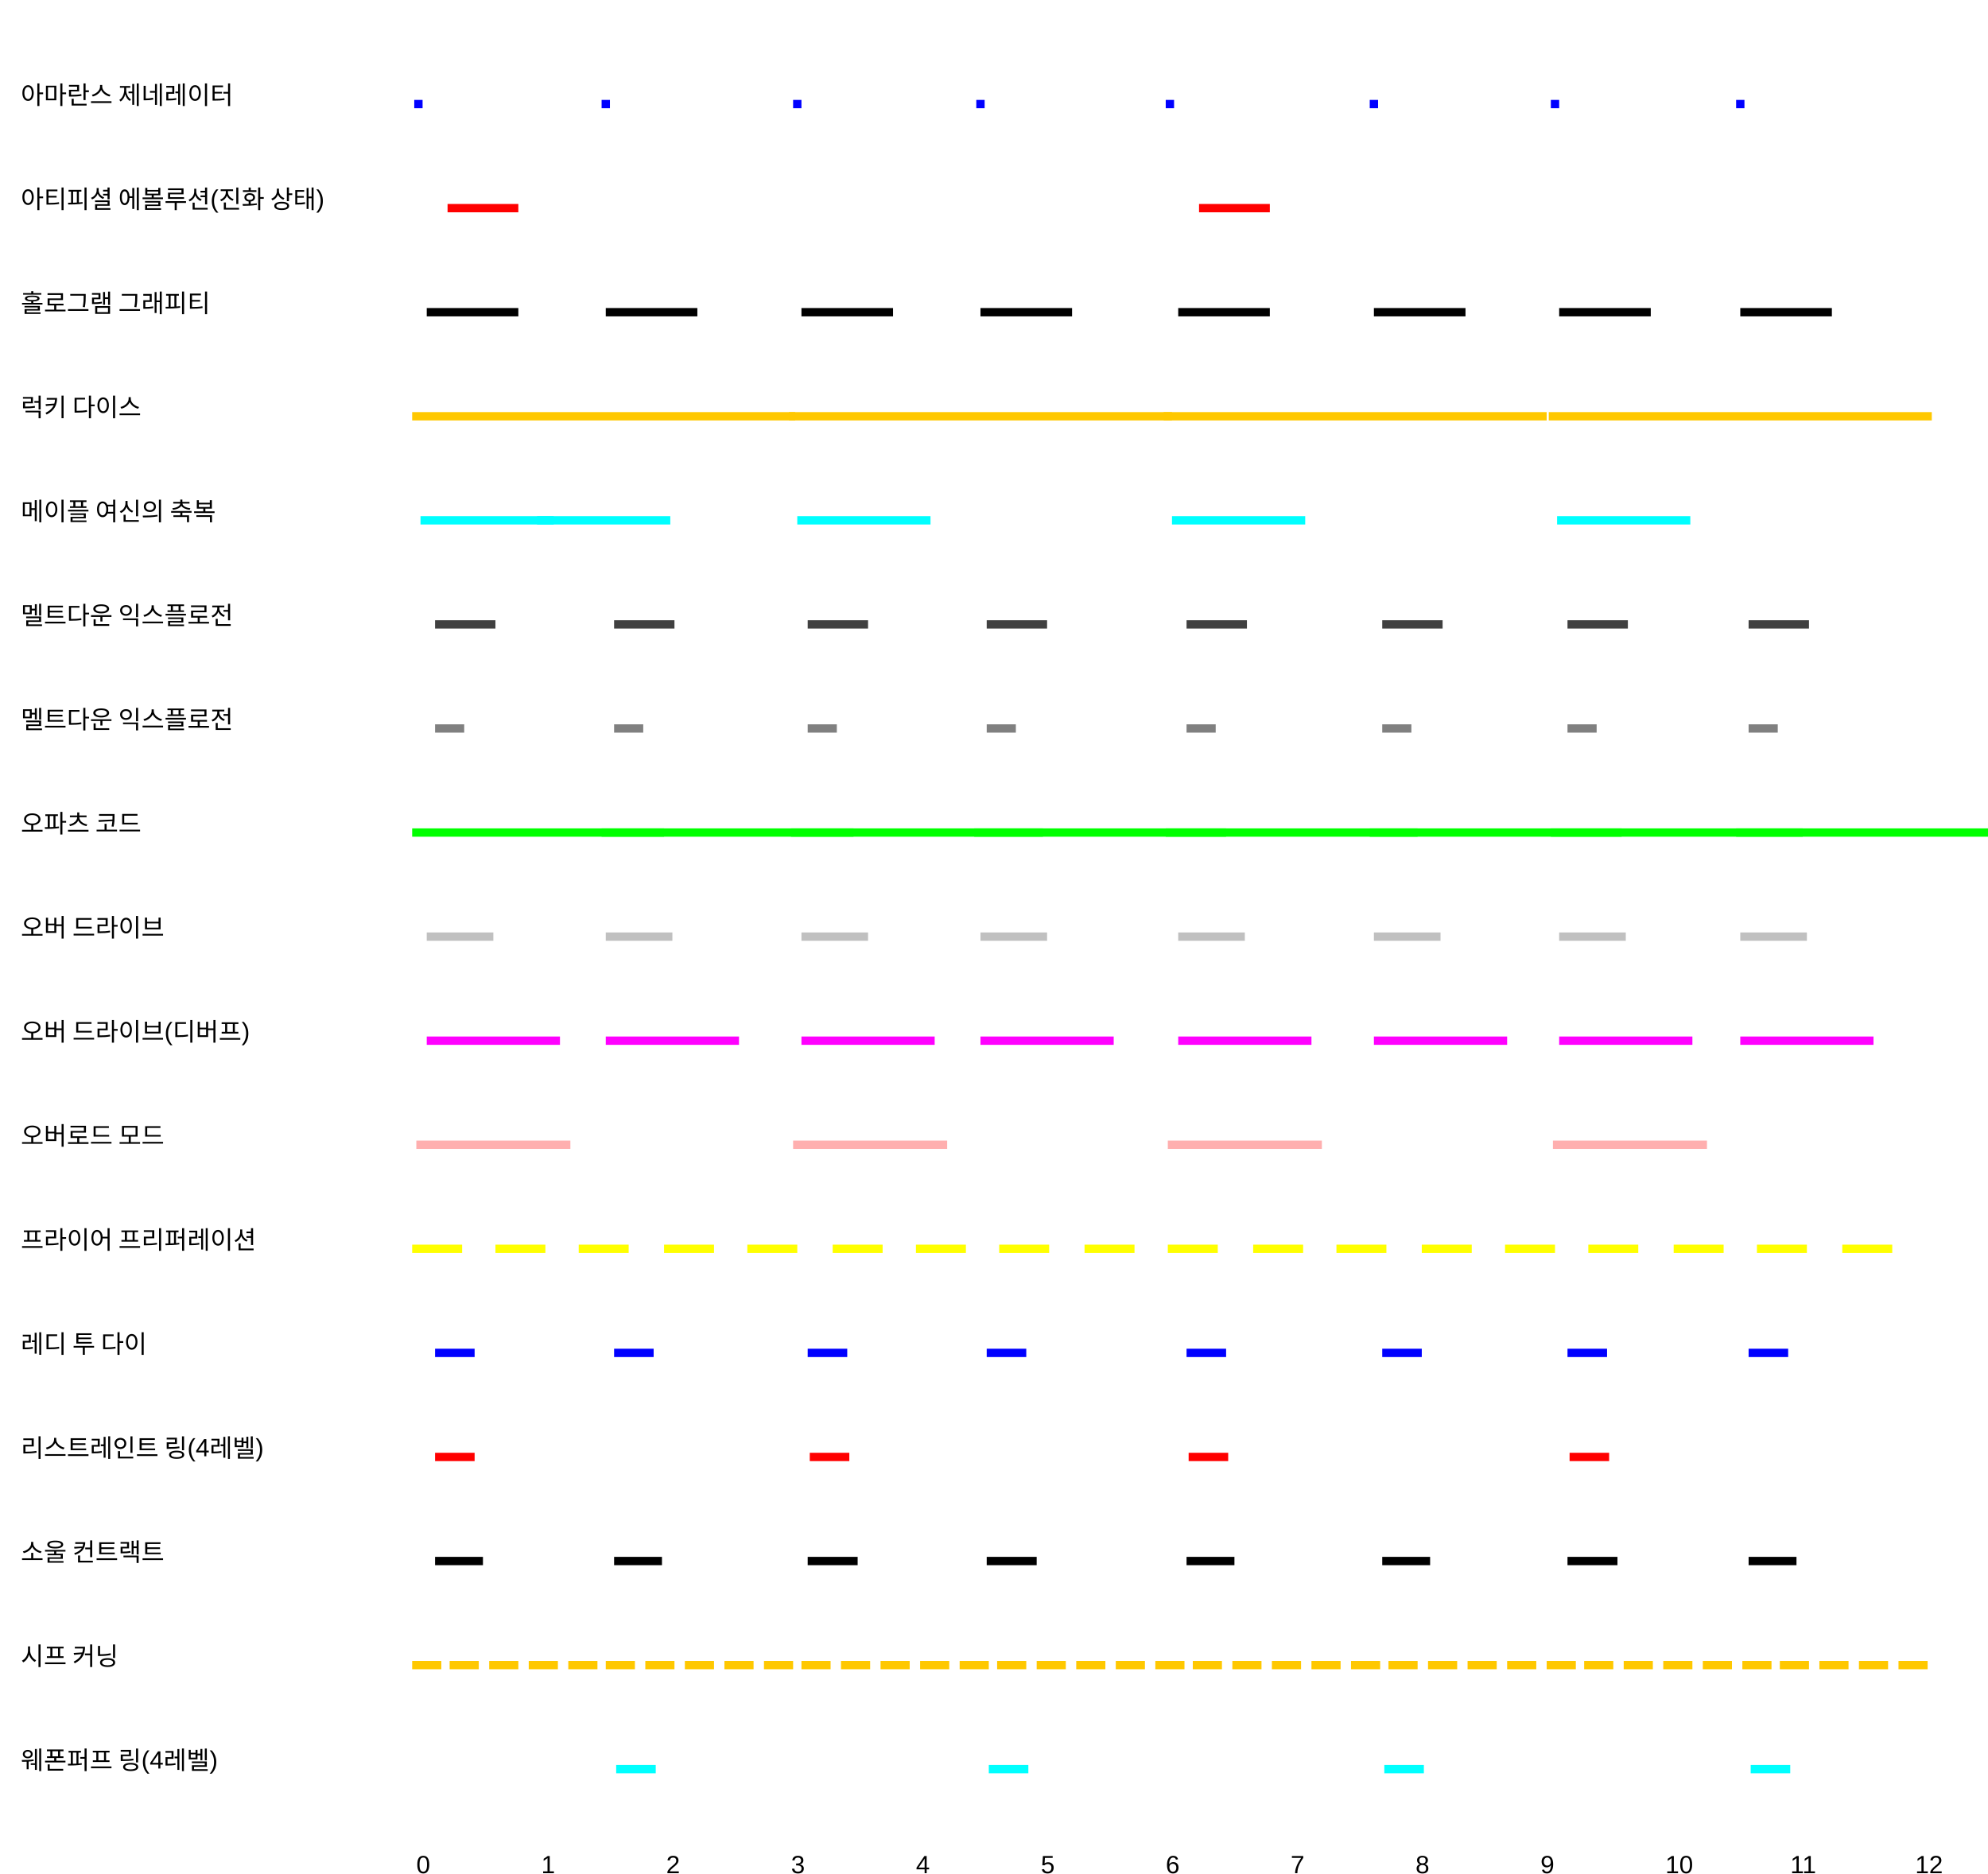
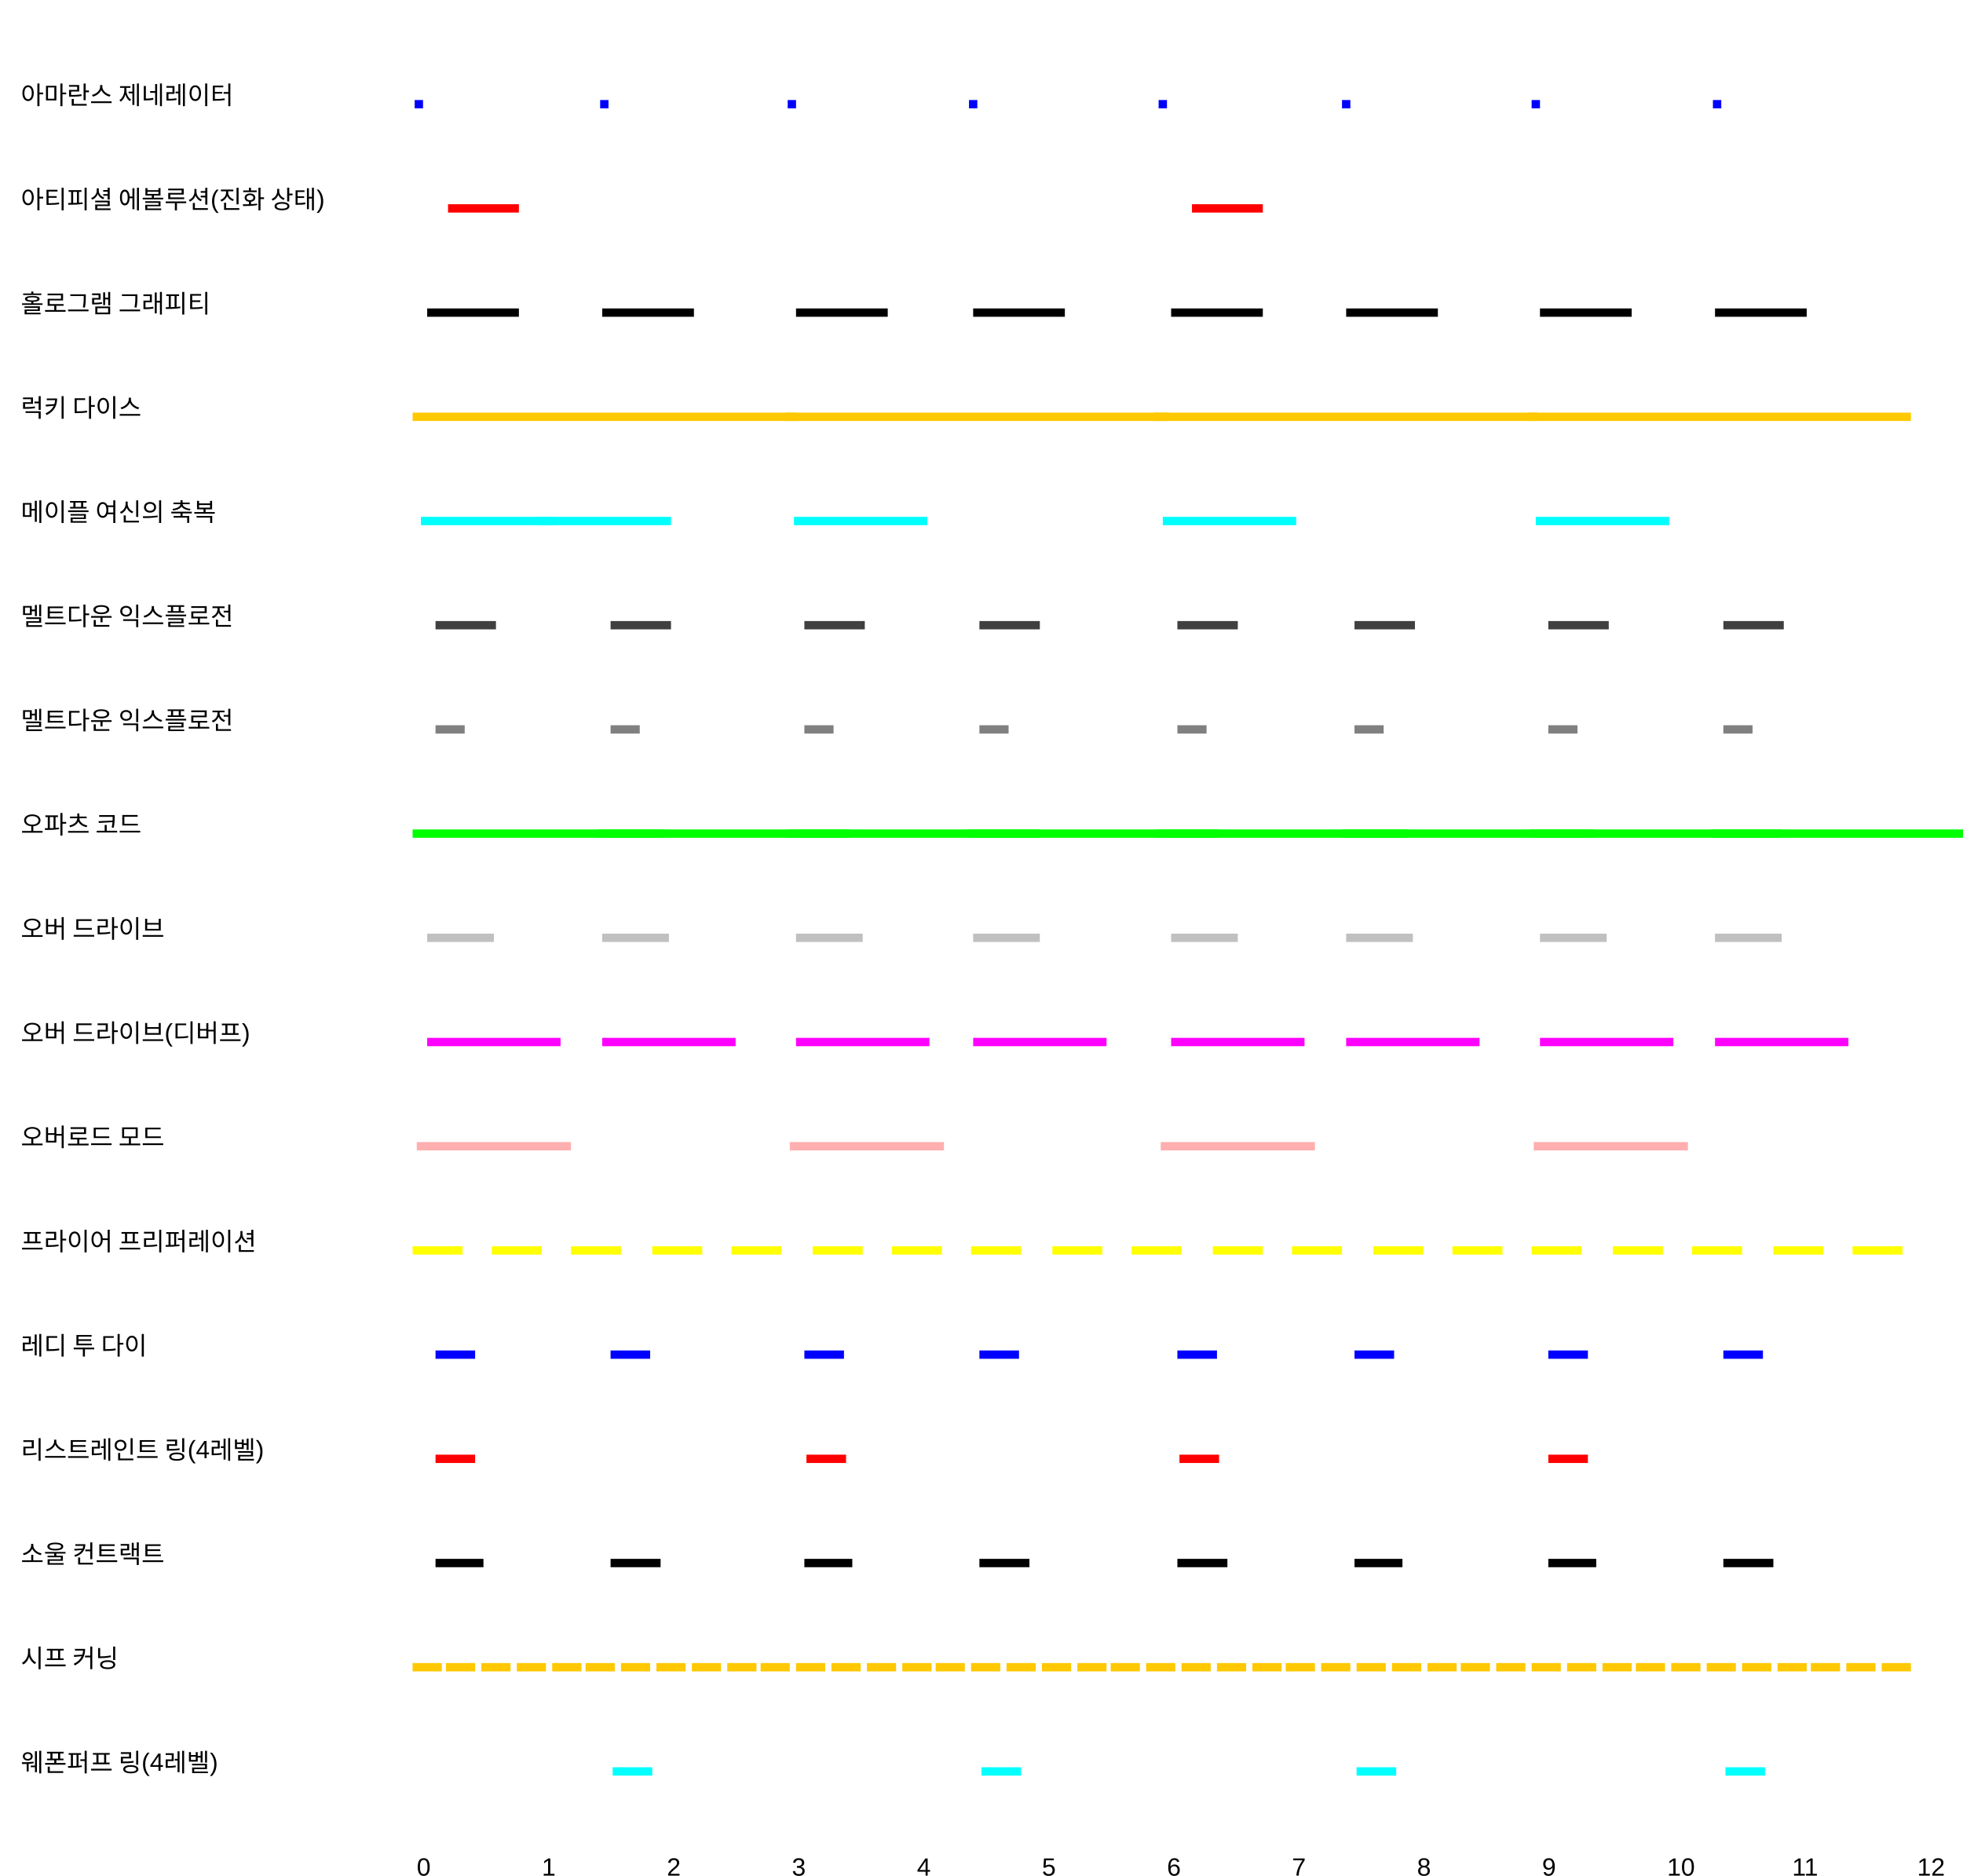
<svg xmlns="http://www.w3.org/2000/svg" style="fill-opacity:1; color-rendering:auto; color-interpolation:auto; text-rendering:auto; stroke:black; stroke-linecap:square; stroke-miterlimit:10; shape-rendering:auto; stroke-opacity:1; fill:black; stroke-dasharray:none; font-weight:normal; stroke-width:1; font-family:'Dialog'; font-style:normal; stroke-linejoin:miter; font-size:12px; stroke-dashoffset:0; image-rendering:auto;">
  <defs id="genericDefs" />
  <g>
    <g style="font-family:'Arial';">
      <text x="10" xml:space="preserve" y="50" style="stroke:none;">아마란스 제네레이터</text>
      <line x1="201" x2="201" y1="50" style="fill:none; stroke:blue; stroke-width:4;" y2="50" />
-       <line x1="291" x2="291" y1="50" style="fill:none; stroke:blue; stroke-width:4;" y2="50" />
-       <line x1="383" x2="383" y1="50" style="fill:none; stroke:blue; stroke-width:4;" y2="50" />
-       <line x1="471" x2="471" y1="50" style="fill:none; stroke:blue; stroke-width:4;" y2="50" />
-       <line x1="562" x2="562" y1="50" style="fill:none; stroke:blue; stroke-width:4;" y2="50" />
-       <line x1="660" x2="660" y1="50" style="fill:none; stroke:blue; stroke-width:4;" y2="50" />
-       <line x1="747" x2="747" y1="50" style="fill:none; stroke:blue; stroke-width:4;" y2="50" />
-       <line x1="836" x2="836" y1="50" style="fill:none; stroke:blue; stroke-width:4;" y2="50" />
+       <line x1="290" x2="290" y1="50" style="fill:none; stroke:blue; stroke-width:4;" y2="50" />
+       <line x1="380" x2="380" y1="50" style="fill:none; stroke:blue; stroke-width:4;" y2="50" />
+       <line x1="467" x2="467" y1="50" style="fill:none; stroke:blue; stroke-width:4;" y2="50" />
+       <line x1="558" x2="558" y1="50" style="fill:none; stroke:blue; stroke-width:4;" y2="50" />
+       <line x1="646" x2="646" y1="50" style="fill:none; stroke:blue; stroke-width:4;" y2="50" />
+       <line x1="737" x2="737" y1="50" style="fill:none; stroke:blue; stroke-width:4;" y2="50" />
+       <line x1="824" x2="824" y1="50" style="fill:none; stroke:blue; stroke-width:4;" y2="50" />
      <text x="10" xml:space="preserve" y="100" style="stroke-width:4; stroke:none;">아티피셜 에볼루션(진화 상태)</text>
      <line x1="217" x2="247" y1="100" style="fill:none; stroke:red; stroke-width:4;" y2="100" />
-       <line x1="578" x2="608" y1="100" style="fill:none; stroke:red; stroke-width:4;" y2="100" />
+       <line x1="574" x2="604" y1="100" style="fill:none; stroke:red; stroke-width:4;" y2="100" />
      <text x="10" xml:space="preserve" y="150" style="stroke-width:4; stroke:none;">홀로그램 그래피티</text>
      <line x1="207" x2="247" y1="150" style="fill:none; stroke-width:4;" y2="150" />
-       <line x1="293" x2="333" y1="150" style="fill:none; stroke-width:4;" y2="150" />
-       <line x1="387" x2="427" y1="150" style="fill:none; stroke-width:4;" y2="150" />
-       <line x1="473" x2="513" y1="150" style="fill:none; stroke-width:4;" y2="150" />
-       <line x1="568" x2="608" y1="150" style="fill:none; stroke-width:4;" y2="150" />
-       <line x1="662" x2="702" y1="150" style="fill:none; stroke-width:4;" y2="150" />
-       <line x1="751" x2="791" y1="150" style="fill:none; stroke-width:4;" y2="150" />
-       <line x1="838" x2="878" y1="150" style="fill:none; stroke-width:4;" y2="150" />
+       <line x1="291" x2="331" y1="150" style="fill:none; stroke-width:4;" y2="150" />
+       <line x1="384" x2="424" y1="150" style="fill:none; stroke-width:4;" y2="150" />
+       <line x1="469" x2="509" y1="150" style="fill:none; stroke-width:4;" y2="150" />
+       <line x1="564" x2="604" y1="150" style="fill:none; stroke-width:4;" y2="150" />
+       <line x1="648" x2="688" y1="150" style="fill:none; stroke-width:4;" y2="150" />
+       <line x1="741" x2="781" y1="150" style="fill:none; stroke-width:4;" y2="150" />
+       <line x1="825" x2="865" y1="150" style="fill:none; stroke-width:4;" y2="150" />
      <text x="10" xml:space="preserve" y="200" style="stroke-width:4; stroke:none;">럭키 다이스</text>
      <line x1="200" x2="380" y1="200" style="fill:none; stroke:rgb(255,200,0); stroke-width:4;" y2="200" />
-       <line x1="381" x2="561" y1="200" style="fill:none; stroke:rgb(255,200,0); stroke-width:4;" y2="200" />
-       <line x1="561" x2="741" y1="200" style="fill:none; stroke:rgb(255,200,0); stroke-width:4;" y2="200" />
-       <line x1="746" x2="926" y1="200" style="fill:none; stroke:rgb(255,200,0); stroke-width:4;" y2="200" />
+       <line x1="379" x2="559" y1="200" style="fill:none; stroke:rgb(255,200,0); stroke-width:4;" y2="200" />
+       <line x1="556" x2="736" y1="200" style="fill:none; stroke:rgb(255,200,0); stroke-width:4;" y2="200" />
+       <line x1="735" x2="915" y1="200" style="fill:none; stroke:rgb(255,200,0); stroke-width:4;" y2="200" />
      <text x="10" xml:space="preserve" y="250" style="stroke-width:4; stroke:none;">메이플 여신의 축복</text>
      <line x1="204" x2="264" y1="250" style="fill:none; stroke:aqua; stroke-width:4;" y2="250" />
      <line x1="260" x2="320" y1="250" style="fill:none; stroke:aqua; stroke-width:4;" y2="250" />
-       <line x1="385" x2="445" y1="250" style="fill:none; stroke:aqua; stroke-width:4;" y2="250" />
-       <line x1="565" x2="625" y1="250" style="fill:none; stroke:aqua; stroke-width:4;" y2="250" />
-       <line x1="750" x2="810" y1="250" style="fill:none; stroke:aqua; stroke-width:4;" y2="250" />
+       <line x1="383" x2="443" y1="250" style="fill:none; stroke:aqua; stroke-width:4;" y2="250" />
+       <line x1="560" x2="620" y1="250" style="fill:none; stroke:aqua; stroke-width:4;" y2="250" />
+       <line x1="739" x2="799" y1="250" style="fill:none; stroke:aqua; stroke-width:4;" y2="250" />
      <text x="10" xml:space="preserve" y="300" style="stroke-width:4; stroke:none;">멜트다운 익스플로전</text>
      <line x1="211" x2="236" y1="300" style="fill:none; stroke:rgb(64,64,64); stroke-width:4;" y2="300" />
-       <line x1="297" x2="322" y1="300" style="fill:none; stroke:rgb(64,64,64); stroke-width:4;" y2="300" />
-       <line x1="390" x2="415" y1="300" style="fill:none; stroke:rgb(64,64,64); stroke-width:4;" y2="300" />
-       <line x1="476" x2="501" y1="300" style="fill:none; stroke:rgb(64,64,64); stroke-width:4;" y2="300" />
-       <line x1="572" x2="597" y1="300" style="fill:none; stroke:rgb(64,64,64); stroke-width:4;" y2="300" />
-       <line x1="666" x2="691" y1="300" style="fill:none; stroke:rgb(64,64,64); stroke-width:4;" y2="300" />
-       <line x1="755" x2="780" y1="300" style="fill:none; stroke:rgb(64,64,64); stroke-width:4;" y2="300" />
-       <line x1="842" x2="867" y1="300" style="fill:none; stroke:rgb(64,64,64); stroke-width:4;" y2="300" />
+       <line x1="295" x2="320" y1="300" style="fill:none; stroke:rgb(64,64,64); stroke-width:4;" y2="300" />
+       <line x1="388" x2="413" y1="300" style="fill:none; stroke:rgb(64,64,64); stroke-width:4;" y2="300" />
+       <line x1="472" x2="497" y1="300" style="fill:none; stroke:rgb(64,64,64); stroke-width:4;" y2="300" />
+       <line x1="567" x2="592" y1="300" style="fill:none; stroke:rgb(64,64,64); stroke-width:4;" y2="300" />
+       <line x1="652" x2="677" y1="300" style="fill:none; stroke:rgb(64,64,64); stroke-width:4;" y2="300" />
+       <line x1="745" x2="770" y1="300" style="fill:none; stroke:rgb(64,64,64); stroke-width:4;" y2="300" />
+       <line x1="829" x2="854" y1="300" style="fill:none; stroke:rgb(64,64,64); stroke-width:4;" y2="300" />
      <text x="10" xml:space="preserve" y="350" style="stroke-width:4; stroke:none;">멜트다운 익스플로전</text>
      <line x1="211" x2="221" y1="350" style="fill:none; stroke:gray; stroke-width:4;" y2="350" />
-       <line x1="297" x2="307" y1="350" style="fill:none; stroke:gray; stroke-width:4;" y2="350" />
-       <line x1="390" x2="400" y1="350" style="fill:none; stroke:gray; stroke-width:4;" y2="350" />
-       <line x1="476" x2="486" y1="350" style="fill:none; stroke:gray; stroke-width:4;" y2="350" />
-       <line x1="572" x2="582" y1="350" style="fill:none; stroke:gray; stroke-width:4;" y2="350" />
-       <line x1="666" x2="676" y1="350" style="fill:none; stroke:gray; stroke-width:4;" y2="350" />
-       <line x1="755" x2="765" y1="350" style="fill:none; stroke:gray; stroke-width:4;" y2="350" />
-       <line x1="842" x2="852" y1="350" style="fill:none; stroke:gray; stroke-width:4;" y2="350" />
+       <line x1="295" x2="305" y1="350" style="fill:none; stroke:gray; stroke-width:4;" y2="350" />
+       <line x1="388" x2="398" y1="350" style="fill:none; stroke:gray; stroke-width:4;" y2="350" />
+       <line x1="472" x2="482" y1="350" style="fill:none; stroke:gray; stroke-width:4;" y2="350" />
+       <line x1="567" x2="577" y1="350" style="fill:none; stroke:gray; stroke-width:4;" y2="350" />
+       <line x1="652" x2="662" y1="350" style="fill:none; stroke:gray; stroke-width:4;" y2="350" />
+       <line x1="745" x2="755" y1="350" style="fill:none; stroke:gray; stroke-width:4;" y2="350" />
+       <line x1="829" x2="839" y1="350" style="fill:none; stroke:gray; stroke-width:4;" y2="350" />
      <text x="10" xml:space="preserve" y="400" style="stroke-width:4; stroke:none;">오파츠 코드</text>
      <line x1="200" x2="317" y1="400" style="fill:none; stroke:lime; stroke-width:4;" y2="400" />
-       <line x1="291" x2="408" y1="400" style="fill:none; stroke:lime; stroke-width:4;" y2="400" />
-       <line x1="382" x2="499" y1="400" style="fill:none; stroke:lime; stroke-width:4;" y2="400" />
-       <line x1="470" x2="587" y1="400" style="fill:none; stroke:lime; stroke-width:4;" y2="400" />
-       <line x1="562" x2="679" y1="400" style="fill:none; stroke:lime; stroke-width:4;" y2="400" />
-       <line x1="660" x2="777" y1="400" style="fill:none; stroke:lime; stroke-width:4;" y2="400" />
-       <line x1="747" x2="864" y1="400" style="fill:none; stroke:lime; stroke-width:4;" y2="400" />
-       <line x1="836" x2="953" y1="400" style="fill:none; stroke:lime; stroke-width:4;" y2="400" />
+       <line x1="289" x2="406" y1="400" style="fill:none; stroke:lime; stroke-width:4;" y2="400" />
+       <line x1="380" x2="497" y1="400" style="fill:none; stroke:lime; stroke-width:4;" y2="400" />
+       <line x1="466" x2="583" y1="400" style="fill:none; stroke:lime; stroke-width:4;" y2="400" />
+       <line x1="557" x2="674" y1="400" style="fill:none; stroke:lime; stroke-width:4;" y2="400" />
+       <line x1="646" x2="763" y1="400" style="fill:none; stroke:lime; stroke-width:4;" y2="400" />
+       <line x1="736" x2="853" y1="400" style="fill:none; stroke:lime; stroke-width:4;" y2="400" />
+       <line x1="823" x2="940" y1="400" style="fill:none; stroke:lime; stroke-width:4;" y2="400" />
      <text x="10" xml:space="preserve" y="450" style="stroke-width:4; stroke:none;">오버 드라이브</text>
      <line x1="207" x2="235" y1="450" style="fill:none; stroke:silver; stroke-width:4;" y2="450" />
-       <line x1="293" x2="321" y1="450" style="fill:none; stroke:silver; stroke-width:4;" y2="450" />
-       <line x1="387" x2="415" y1="450" style="fill:none; stroke:silver; stroke-width:4;" y2="450" />
-       <line x1="473" x2="501" y1="450" style="fill:none; stroke:silver; stroke-width:4;" y2="450" />
-       <line x1="568" x2="596" y1="450" style="fill:none; stroke:silver; stroke-width:4;" y2="450" />
-       <line x1="662" x2="690" y1="450" style="fill:none; stroke:silver; stroke-width:4;" y2="450" />
-       <line x1="751" x2="779" y1="450" style="fill:none; stroke:silver; stroke-width:4;" y2="450" />
-       <line x1="838" x2="866" y1="450" style="fill:none; stroke:silver; stroke-width:4;" y2="450" />
+       <line x1="291" x2="319" y1="450" style="fill:none; stroke:silver; stroke-width:4;" y2="450" />
+       <line x1="384" x2="412" y1="450" style="fill:none; stroke:silver; stroke-width:4;" y2="450" />
+       <line x1="469" x2="497" y1="450" style="fill:none; stroke:silver; stroke-width:4;" y2="450" />
+       <line x1="564" x2="592" y1="450" style="fill:none; stroke:silver; stroke-width:4;" y2="450" />
+       <line x1="648" x2="676" y1="450" style="fill:none; stroke:silver; stroke-width:4;" y2="450" />
+       <line x1="741" x2="769" y1="450" style="fill:none; stroke:silver; stroke-width:4;" y2="450" />
+       <line x1="825" x2="853" y1="450" style="fill:none; stroke:silver; stroke-width:4;" y2="450" />
      <text x="10" xml:space="preserve" y="500" style="stroke-width:4; stroke:none;">오버 드라이브(디버프)</text>
      <line x1="207" x2="267" y1="500" style="fill:none; stroke:fuchsia; stroke-width:4;" y2="500" />
-       <line x1="293" x2="353" y1="500" style="fill:none; stroke:fuchsia; stroke-width:4;" y2="500" />
-       <line x1="387" x2="447" y1="500" style="fill:none; stroke:fuchsia; stroke-width:4;" y2="500" />
-       <line x1="473" x2="533" y1="500" style="fill:none; stroke:fuchsia; stroke-width:4;" y2="500" />
-       <line x1="568" x2="628" y1="500" style="fill:none; stroke:fuchsia; stroke-width:4;" y2="500" />
-       <line x1="662" x2="722" y1="500" style="fill:none; stroke:fuchsia; stroke-width:4;" y2="500" />
-       <line x1="751" x2="811" y1="500" style="fill:none; stroke:fuchsia; stroke-width:4;" y2="500" />
-       <line x1="838" x2="898" y1="500" style="fill:none; stroke:fuchsia; stroke-width:4;" y2="500" />
+       <line x1="291" x2="351" y1="500" style="fill:none; stroke:fuchsia; stroke-width:4;" y2="500" />
+       <line x1="384" x2="444" y1="500" style="fill:none; stroke:fuchsia; stroke-width:4;" y2="500" />
+       <line x1="469" x2="529" y1="500" style="fill:none; stroke:fuchsia; stroke-width:4;" y2="500" />
+       <line x1="564" x2="624" y1="500" style="fill:none; stroke:fuchsia; stroke-width:4;" y2="500" />
+       <line x1="648" x2="708" y1="500" style="fill:none; stroke:fuchsia; stroke-width:4;" y2="500" />
+       <line x1="741" x2="801" y1="500" style="fill:none; stroke:fuchsia; stroke-width:4;" y2="500" />
+       <line x1="825" x2="885" y1="500" style="fill:none; stroke:fuchsia; stroke-width:4;" y2="500" />
      <text x="10" xml:space="preserve" y="550" style="stroke-width:4; stroke:none;">오버로드 모드</text>
      <line x1="202" x2="272" y1="550" style="fill:none; stroke:rgb(255,175,175); stroke-width:4;" y2="550" />
-       <line x1="383" x2="453" y1="550" style="fill:none; stroke:rgb(255,175,175); stroke-width:4;" y2="550" />
-       <line x1="563" x2="633" y1="550" style="fill:none; stroke:rgb(255,175,175); stroke-width:4;" y2="550" />
-       <line x1="748" x2="818" y1="550" style="fill:none; stroke:rgb(255,175,175); stroke-width:4;" y2="550" />
+       <line x1="381" x2="451" y1="550" style="fill:none; stroke:rgb(255,175,175); stroke-width:4;" y2="550" />
+       <line x1="559" x2="629" y1="550" style="fill:none; stroke:rgb(255,175,175); stroke-width:4;" y2="550" />
+       <line x1="738" x2="808" y1="550" style="fill:none; stroke:rgb(255,175,175); stroke-width:4;" y2="550" />
      <text x="10" xml:space="preserve" y="600" style="stroke-width:4; stroke:none;">프라이어 프리퍼레이션</text>
      <line x1="200" x2="220" y1="600" style="fill:none; stroke:yellow; stroke-width:4;" y2="600" />
-       <line x1="240" x2="260" y1="600" style="fill:none; stroke:yellow; stroke-width:4;" y2="600" />
-       <line x1="280" x2="300" y1="600" style="fill:none; stroke:yellow; stroke-width:4;" y2="600" />
-       <line x1="321" x2="341" y1="600" style="fill:none; stroke:yellow; stroke-width:4;" y2="600" />
-       <line x1="361" x2="381" y1="600" style="fill:none; stroke:yellow; stroke-width:4;" y2="600" />
-       <line x1="402" x2="422" y1="600" style="fill:none; stroke:yellow; stroke-width:4;" y2="600" />
-       <line x1="442" x2="462" y1="600" style="fill:none; stroke:yellow; stroke-width:4;" y2="600" />
-       <line x1="482" x2="502" y1="600" style="fill:none; stroke:yellow; stroke-width:4;" y2="600" />
-       <line x1="523" x2="543" y1="600" style="fill:none; stroke:yellow; stroke-width:4;" y2="600" />
-       <line x1="563" x2="583" y1="600" style="fill:none; stroke:yellow; stroke-width:4;" y2="600" />
-       <line x1="604" x2="624" y1="600" style="fill:none; stroke:yellow; stroke-width:4;" y2="600" />
-       <line x1="644" x2="664" y1="600" style="fill:none; stroke:yellow; stroke-width:4;" y2="600" />
-       <line x1="685" x2="705" y1="600" style="fill:none; stroke:yellow; stroke-width:4;" y2="600" />
-       <line x1="725" x2="745" y1="600" style="fill:none; stroke:yellow; stroke-width:4;" y2="600" />
-       <line x1="765" x2="785" y1="600" style="fill:none; stroke:yellow; stroke-width:4;" y2="600" />
-       <line x1="806" x2="826" y1="600" style="fill:none; stroke:yellow; stroke-width:4;" y2="600" />
-       <line x1="846" x2="866" y1="600" style="fill:none; stroke:yellow; stroke-width:4;" y2="600" />
-       <line x1="887" x2="907" y1="600" style="fill:none; stroke:yellow; stroke-width:4;" y2="600" />
+       <line x1="238" x2="258" y1="600" style="fill:none; stroke:yellow; stroke-width:4;" y2="600" />
+       <line x1="276" x2="296" y1="600" style="fill:none; stroke:yellow; stroke-width:4;" y2="600" />
+       <line x1="315" x2="335" y1="600" style="fill:none; stroke:yellow; stroke-width:4;" y2="600" />
+       <line x1="353" x2="373" y1="600" style="fill:none; stroke:yellow; stroke-width:4;" y2="600" />
+       <line x1="392" x2="412" y1="600" style="fill:none; stroke:yellow; stroke-width:4;" y2="600" />
+       <line x1="430" x2="450" y1="600" style="fill:none; stroke:yellow; stroke-width:4;" y2="600" />
+       <line x1="468" x2="488" y1="600" style="fill:none; stroke:yellow; stroke-width:4;" y2="600" />
+       <line x1="507" x2="527" y1="600" style="fill:none; stroke:yellow; stroke-width:4;" y2="600" />
+       <line x1="545" x2="565" y1="600" style="fill:none; stroke:yellow; stroke-width:4;" y2="600" />
+       <line x1="584" x2="604" y1="600" style="fill:none; stroke:yellow; stroke-width:4;" y2="600" />
+       <line x1="622" x2="642" y1="600" style="fill:none; stroke:yellow; stroke-width:4;" y2="600" />
+       <line x1="661" x2="681" y1="600" style="fill:none; stroke:yellow; stroke-width:4;" y2="600" />
+       <line x1="699" x2="719" y1="600" style="fill:none; stroke:yellow; stroke-width:4;" y2="600" />
+       <line x1="737" x2="757" y1="600" style="fill:none; stroke:yellow; stroke-width:4;" y2="600" />
+       <line x1="776" x2="796" y1="600" style="fill:none; stroke:yellow; stroke-width:4;" y2="600" />
+       <line x1="814" x2="834" y1="600" style="fill:none; stroke:yellow; stroke-width:4;" y2="600" />
+       <line x1="853" x2="873" y1="600" style="fill:none; stroke:yellow; stroke-width:4;" y2="600" />
+       <line x1="891" x2="911" y1="600" style="fill:none; stroke:yellow; stroke-width:4;" y2="600" />
      <text x="10" xml:space="preserve" y="650" style="stroke-width:4; stroke:none;">레디 투 다이</text>
      <line x1="211" x2="226" y1="650" style="fill:none; stroke:blue; stroke-width:4;" y2="650" />
-       <line x1="297" x2="312" y1="650" style="fill:none; stroke:blue; stroke-width:4;" y2="650" />
-       <line x1="390" x2="405" y1="650" style="fill:none; stroke:blue; stroke-width:4;" y2="650" />
-       <line x1="476" x2="491" y1="650" style="fill:none; stroke:blue; stroke-width:4;" y2="650" />
-       <line x1="572" x2="587" y1="650" style="fill:none; stroke:blue; stroke-width:4;" y2="650" />
-       <line x1="666" x2="681" y1="650" style="fill:none; stroke:blue; stroke-width:4;" y2="650" />
-       <line x1="755" x2="770" y1="650" style="fill:none; stroke:blue; stroke-width:4;" y2="650" />
-       <line x1="842" x2="857" y1="650" style="fill:none; stroke:blue; stroke-width:4;" y2="650" />
+       <line x1="295" x2="310" y1="650" style="fill:none; stroke:blue; stroke-width:4;" y2="650" />
+       <line x1="388" x2="403" y1="650" style="fill:none; stroke:blue; stroke-width:4;" y2="650" />
+       <line x1="472" x2="487" y1="650" style="fill:none; stroke:blue; stroke-width:4;" y2="650" />
+       <line x1="567" x2="582" y1="650" style="fill:none; stroke:blue; stroke-width:4;" y2="650" />
+       <line x1="652" x2="667" y1="650" style="fill:none; stroke:blue; stroke-width:4;" y2="650" />
+       <line x1="745" x2="760" y1="650" style="fill:none; stroke:blue; stroke-width:4;" y2="650" />
+       <line x1="829" x2="844" y1="650" style="fill:none; stroke:blue; stroke-width:4;" y2="650" />
      <text x="10" xml:space="preserve" y="700" style="stroke-width:4; stroke:none;">리스트레인트 링(4레벨)</text>
      <line x1="211" x2="226" y1="700" style="fill:none; stroke:red; stroke-width:4;" y2="700" />
-       <line x1="391" x2="406" y1="700" style="fill:none; stroke:red; stroke-width:4;" y2="700" />
-       <line x1="573" x2="588" y1="700" style="fill:none; stroke:red; stroke-width:4;" y2="700" />
-       <line x1="756" x2="771" y1="700" style="fill:none; stroke:red; stroke-width:4;" y2="700" />
+       <line x1="389" x2="404" y1="700" style="fill:none; stroke:red; stroke-width:4;" y2="700" />
+       <line x1="568" x2="583" y1="700" style="fill:none; stroke:red; stroke-width:4;" y2="700" />
+       <line x1="745" x2="760" y1="700" style="fill:none; stroke:red; stroke-width:4;" y2="700" />
      <text x="10" xml:space="preserve" y="750" style="stroke-width:4; stroke:none;">소울 컨트랙트</text>
      <line x1="211" x2="230" y1="750" style="fill:none; stroke-width:4;" y2="750" />
-       <line x1="297" x2="316" y1="750" style="fill:none; stroke-width:4;" y2="750" />
-       <line x1="390" x2="410" y1="750" style="fill:none; stroke-width:4;" y2="750" />
-       <line x1="476" x2="496" y1="750" style="fill:none; stroke-width:4;" y2="750" />
-       <line x1="572" x2="591" y1="750" style="fill:none; stroke-width:4;" y2="750" />
-       <line x1="666" x2="685" y1="750" style="fill:none; stroke-width:4;" y2="750" />
-       <line x1="755" x2="775" y1="750" style="fill:none; stroke-width:4;" y2="750" />
-       <line x1="842" x2="861" y1="750" style="fill:none; stroke-width:4;" y2="750" />
+       <line x1="295" x2="315" y1="750" style="fill:none; stroke-width:4;" y2="750" />
+       <line x1="388" x2="407" y1="750" style="fill:none; stroke-width:4;" y2="750" />
+       <line x1="472" x2="492" y1="750" style="fill:none; stroke-width:4;" y2="750" />
+       <line x1="567" x2="587" y1="750" style="fill:none; stroke-width:4;" y2="750" />
+       <line x1="652" x2="671" y1="750" style="fill:none; stroke-width:4;" y2="750" />
+       <line x1="745" x2="764" y1="750" style="fill:none; stroke-width:4;" y2="750" />
+       <line x1="829" x2="849" y1="750" style="fill:none; stroke-width:4;" y2="750" />
      <text x="10" xml:space="preserve" y="800" style="stroke-width:4; stroke:none;">시프 커닝</text>
      <line x1="200" x2="210" y1="800" style="fill:none; stroke:rgb(255,200,0); stroke-width:4;" y2="800" />
-       <line x1="218" x2="228" y1="800" style="fill:none; stroke:rgb(255,200,0); stroke-width:4;" y2="800" />
-       <line x1="237" x2="247" y1="800" style="fill:none; stroke:rgb(255,200,0); stroke-width:4;" y2="800" />
-       <line x1="256" x2="266" y1="800" style="fill:none; stroke:rgb(255,200,0); stroke-width:4;" y2="800" />
-       <line x1="275" x2="285" y1="800" style="fill:none; stroke:rgb(255,200,0); stroke-width:4;" y2="800" />
-       <line x1="293" x2="303" y1="800" style="fill:none; stroke:rgb(255,200,0); stroke-width:4;" y2="800" />
-       <line x1="312" x2="322" y1="800" style="fill:none; stroke:rgb(255,200,0); stroke-width:4;" y2="800" />
-       <line x1="331" x2="341" y1="800" style="fill:none; stroke:rgb(255,200,0); stroke-width:4;" y2="800" />
-       <line x1="350" x2="360" y1="800" style="fill:none; stroke:rgb(255,200,0); stroke-width:4;" y2="800" />
-       <line x1="369" x2="379" y1="800" style="fill:none; stroke:rgb(255,200,0); stroke-width:4;" y2="800" />
-       <line x1="387" x2="397" y1="800" style="fill:none; stroke:rgb(255,200,0); stroke-width:4;" y2="800" />
-       <line x1="406" x2="416" y1="800" style="fill:none; stroke:rgb(255,200,0); stroke-width:4;" y2="800" />
-       <line x1="425" x2="435" y1="800" style="fill:none; stroke:rgb(255,200,0); stroke-width:4;" y2="800" />
-       <line x1="444" x2="454" y1="800" style="fill:none; stroke:rgb(255,200,0); stroke-width:4;" y2="800" />
-       <line x1="463" x2="473" y1="800" style="fill:none; stroke:rgb(255,200,0); stroke-width:4;" y2="800" />
-       <line x1="481" x2="491" y1="800" style="fill:none; stroke:rgb(255,200,0); stroke-width:4;" y2="800" />
-       <line x1="500" x2="510" y1="800" style="fill:none; stroke:rgb(255,200,0); stroke-width:4;" y2="800" />
+       <line x1="216" x2="226" y1="800" style="fill:none; stroke:rgb(255,200,0); stroke-width:4;" y2="800" />
+       <line x1="233" x2="243" y1="800" style="fill:none; stroke:rgb(255,200,0); stroke-width:4;" y2="800" />
+       <line x1="250" x2="260" y1="800" style="fill:none; stroke:rgb(255,200,0); stroke-width:4;" y2="800" />
+       <line x1="267" x2="277" y1="800" style="fill:none; stroke:rgb(255,200,0); stroke-width:4;" y2="800" />
+       <line x1="283" x2="293" y1="800" style="fill:none; stroke:rgb(255,200,0); stroke-width:4;" y2="800" />
+       <line x1="300" x2="310" y1="800" style="fill:none; stroke:rgb(255,200,0); stroke-width:4;" y2="800" />
+       <line x1="317" x2="327" y1="800" style="fill:none; stroke:rgb(255,200,0); stroke-width:4;" y2="800" />
+       <line x1="334" x2="344" y1="800" style="fill:none; stroke:rgb(255,200,0); stroke-width:4;" y2="800" />
+       <line x1="351" x2="361" y1="800" style="fill:none; stroke:rgb(255,200,0); stroke-width:4;" y2="800" />
+       <line x1="367" x2="377" y1="800" style="fill:none; stroke:rgb(255,200,0); stroke-width:4;" y2="800" />
+       <line x1="384" x2="394" y1="800" style="fill:none; stroke:rgb(255,200,0); stroke-width:4;" y2="800" />
+       <line x1="401" x2="411" y1="800" style="fill:none; stroke:rgb(255,200,0); stroke-width:4;" y2="800" />
+       <line x1="418" x2="428" y1="800" style="fill:none; stroke:rgb(255,200,0); stroke-width:4;" y2="800" />
+       <line x1="435" x2="445" y1="800" style="fill:none; stroke:rgb(255,200,0); stroke-width:4;" y2="800" />
+       <line x1="451" x2="461" y1="800" style="fill:none; stroke:rgb(255,200,0); stroke-width:4;" y2="800" />
+       <line x1="468" x2="478" y1="800" style="fill:none; stroke:rgb(255,200,0); stroke-width:4;" y2="800" />
+       <line x1="485" x2="495" y1="800" style="fill:none; stroke:rgb(255,200,0); stroke-width:4;" y2="800" />
+       <line x1="502" x2="512" y1="800" style="fill:none; stroke:rgb(255,200,0); stroke-width:4;" y2="800" />
      <line x1="519" x2="529" y1="800" style="fill:none; stroke:rgb(255,200,0); stroke-width:4;" y2="800" />
-       <line x1="538" x2="548" y1="800" style="fill:none; stroke:rgb(255,200,0); stroke-width:4;" y2="800" />
-       <line x1="557" x2="567" y1="800" style="fill:none; stroke:rgb(255,200,0); stroke-width:4;" y2="800" />
-       <line x1="575" x2="585" y1="800" style="fill:none; stroke:rgb(255,200,0); stroke-width:4;" y2="800" />
-       <line x1="594" x2="604" y1="800" style="fill:none; stroke:rgb(255,200,0); stroke-width:4;" y2="800" />
-       <line x1="613" x2="623" y1="800" style="fill:none; stroke:rgb(255,200,0); stroke-width:4;" y2="800" />
-       <line x1="632" x2="642" y1="800" style="fill:none; stroke:rgb(255,200,0); stroke-width:4;" y2="800" />
-       <line x1="651" x2="661" y1="800" style="fill:none; stroke:rgb(255,200,0); stroke-width:4;" y2="800" />
-       <line x1="669" x2="679" y1="800" style="fill:none; stroke:rgb(255,200,0); stroke-width:4;" y2="800" />
-       <line x1="688" x2="698" y1="800" style="fill:none; stroke:rgb(255,200,0); stroke-width:4;" y2="800" />
-       <line x1="707" x2="717" y1="800" style="fill:none; stroke:rgb(255,200,0); stroke-width:4;" y2="800" />
-       <line x1="726" x2="736" y1="800" style="fill:none; stroke:rgb(255,200,0); stroke-width:4;" y2="800" />
-       <line x1="745" x2="755" y1="800" style="fill:none; stroke:rgb(255,200,0); stroke-width:4;" y2="800" />
-       <line x1="763" x2="773" y1="800" style="fill:none; stroke:rgb(255,200,0); stroke-width:4;" y2="800" />
-       <line x1="782" x2="792" y1="800" style="fill:none; stroke:rgb(255,200,0); stroke-width:4;" y2="800" />
-       <line x1="801" x2="811" y1="800" style="fill:none; stroke:rgb(255,200,0); stroke-width:4;" y2="800" />
-       <line x1="820" x2="830" y1="800" style="fill:none; stroke:rgb(255,200,0); stroke-width:4;" y2="800" />
-       <line x1="839" x2="849" y1="800" style="fill:none; stroke:rgb(255,200,0); stroke-width:4;" y2="800" />
-       <line x1="857" x2="867" y1="800" style="fill:none; stroke:rgb(255,200,0); stroke-width:4;" y2="800" />
-       <line x1="876" x2="886" y1="800" style="fill:none; stroke:rgb(255,200,0); stroke-width:4;" y2="800" />
-       <line x1="895" x2="905" y1="800" style="fill:none; stroke:rgb(255,200,0); stroke-width:4;" y2="800" />
-       <line x1="914" x2="924" y1="800" style="fill:none; stroke:rgb(255,200,0); stroke-width:4;" y2="800" />
+       <line x1="535" x2="545" y1="800" style="fill:none; stroke:rgb(255,200,0); stroke-width:4;" y2="800" />
+       <line x1="552" x2="562" y1="800" style="fill:none; stroke:rgb(255,200,0); stroke-width:4;" y2="800" />
+       <line x1="569" x2="579" y1="800" style="fill:none; stroke:rgb(255,200,0); stroke-width:4;" y2="800" />
+       <line x1="586" x2="596" y1="800" style="fill:none; stroke:rgb(255,200,0); stroke-width:4;" y2="800" />
+       <line x1="603" x2="613" y1="800" style="fill:none; stroke:rgb(255,200,0); stroke-width:4;" y2="800" />
+       <line x1="619" x2="629" y1="800" style="fill:none; stroke:rgb(255,200,0); stroke-width:4;" y2="800" />
+       <line x1="636" x2="646" y1="800" style="fill:none; stroke:rgb(255,200,0); stroke-width:4;" y2="800" />
+       <line x1="653" x2="663" y1="800" style="fill:none; stroke:rgb(255,200,0); stroke-width:4;" y2="800" />
+       <line x1="670" x2="680" y1="800" style="fill:none; stroke:rgb(255,200,0); stroke-width:4;" y2="800" />
+       <line x1="687" x2="697" y1="800" style="fill:none; stroke:rgb(255,200,0); stroke-width:4;" y2="800" />
+       <line x1="703" x2="713" y1="800" style="fill:none; stroke:rgb(255,200,0); stroke-width:4;" y2="800" />
+       <line x1="720" x2="730" y1="800" style="fill:none; stroke:rgb(255,200,0); stroke-width:4;" y2="800" />
+       <line x1="737" x2="747" y1="800" style="fill:none; stroke:rgb(255,200,0); stroke-width:4;" y2="800" />
+       <line x1="754" x2="764" y1="800" style="fill:none; stroke:rgb(255,200,0); stroke-width:4;" y2="800" />
+       <line x1="771" x2="781" y1="800" style="fill:none; stroke:rgb(255,200,0); stroke-width:4;" y2="800" />
+       <line x1="787" x2="797" y1="800" style="fill:none; stroke:rgb(255,200,0); stroke-width:4;" y2="800" />
+       <line x1="804" x2="814" y1="800" style="fill:none; stroke:rgb(255,200,0); stroke-width:4;" y2="800" />
+       <line x1="821" x2="831" y1="800" style="fill:none; stroke:rgb(255,200,0); stroke-width:4;" y2="800" />
+       <line x1="838" x2="848" y1="800" style="fill:none; stroke:rgb(255,200,0); stroke-width:4;" y2="800" />
+       <line x1="855" x2="865" y1="800" style="fill:none; stroke:rgb(255,200,0); stroke-width:4;" y2="800" />
+       <line x1="871" x2="881" y1="800" style="fill:none; stroke:rgb(255,200,0); stroke-width:4;" y2="800" />
+       <line x1="888" x2="898" y1="800" style="fill:none; stroke:rgb(255,200,0); stroke-width:4;" y2="800" />
+       <line x1="905" x2="915" y1="800" style="fill:none; stroke:rgb(255,200,0); stroke-width:4;" y2="800" />
      <text x="10" xml:space="preserve" y="850" style="stroke-width:4; stroke:none;">웨폰퍼프 링(4레벨)</text>
-       <line x1="298" x2="313" y1="850" style="fill:none; stroke:aqua; stroke-width:4;" y2="850" />
-       <line x1="477" x2="492" y1="850" style="fill:none; stroke:aqua; stroke-width:4;" y2="850" />
-       <line x1="667" x2="682" y1="850" style="fill:none; stroke:aqua; stroke-width:4;" y2="850" />
-       <line x1="843" x2="858" y1="850" style="fill:none; stroke:aqua; stroke-width:4;" y2="850" />
+       <line x1="296" x2="311" y1="850" style="fill:none; stroke:aqua; stroke-width:4;" y2="850" />
+       <line x1="473" x2="488" y1="850" style="fill:none; stroke:aqua; stroke-width:4;" y2="850" />
+       <line x1="653" x2="668" y1="850" style="fill:none; stroke:aqua; stroke-width:4;" y2="850" />
+       <line x1="830" x2="845" y1="850" style="fill:none; stroke:aqua; stroke-width:4;" y2="850" />
      <text x="200" xml:space="preserve" y="900" style="stroke-width:4; stroke:none;">0</text>
      <text x="260" xml:space="preserve" y="900" style="stroke-width:4; stroke:none;">1</text>
      <text x="320" xml:space="preserve" y="900" style="stroke-width:4; stroke:none;">2</text>
      <text x="380" xml:space="preserve" y="900" style="stroke-width:4; stroke:none;">3</text>
      <text x="440" xml:space="preserve" y="900" style="stroke-width:4; stroke:none;">4</text>
      <text x="500" xml:space="preserve" y="900" style="stroke-width:4; stroke:none;">5</text>
      <text x="560" xml:space="preserve" y="900" style="stroke-width:4; stroke:none;">6</text>
      <text x="620" xml:space="preserve" y="900" style="stroke-width:4; stroke:none;">7</text>
      <text x="680" xml:space="preserve" y="900" style="stroke-width:4; stroke:none;">8</text>
      <text x="740" xml:space="preserve" y="900" style="stroke-width:4; stroke:none;">9</text>
      <text x="800" xml:space="preserve" y="900" style="stroke-width:4; stroke:none;">10</text>
      <text x="860" xml:space="preserve" y="900" style="stroke-width:4; stroke:none;">11</text>
      <text x="920" xml:space="preserve" y="900" style="stroke-width:4; stroke:none;">12</text>
    </g>
  </g>
</svg>
